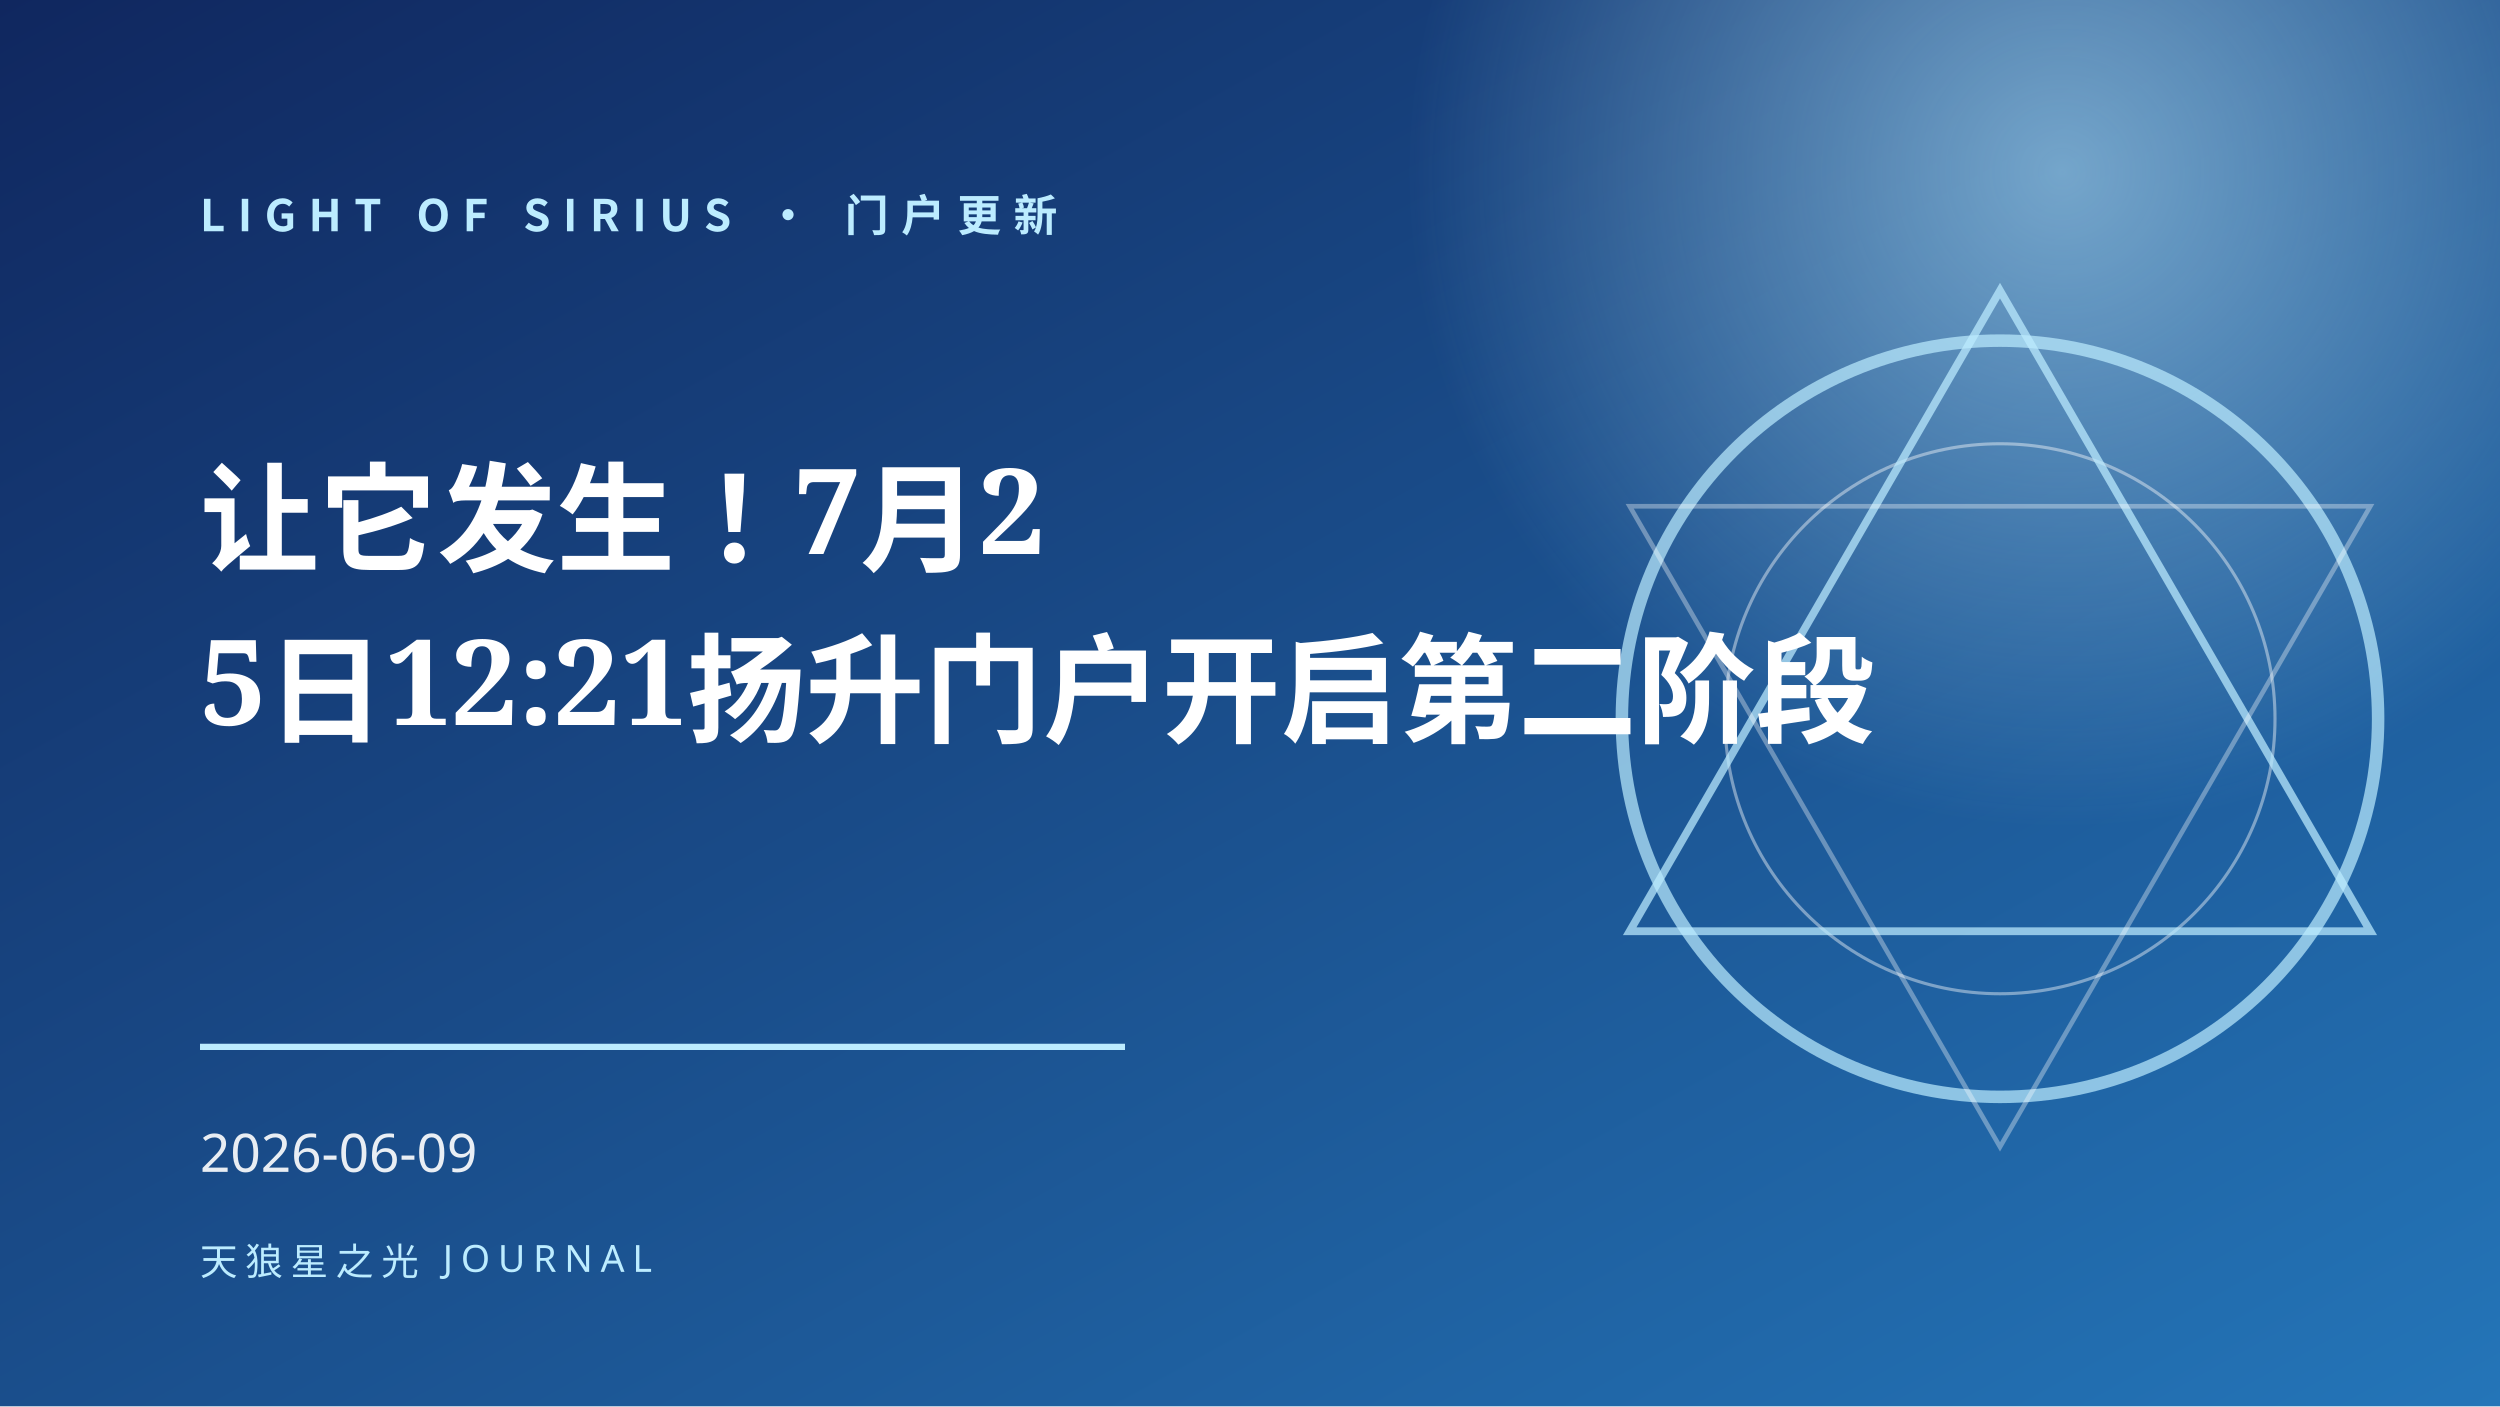
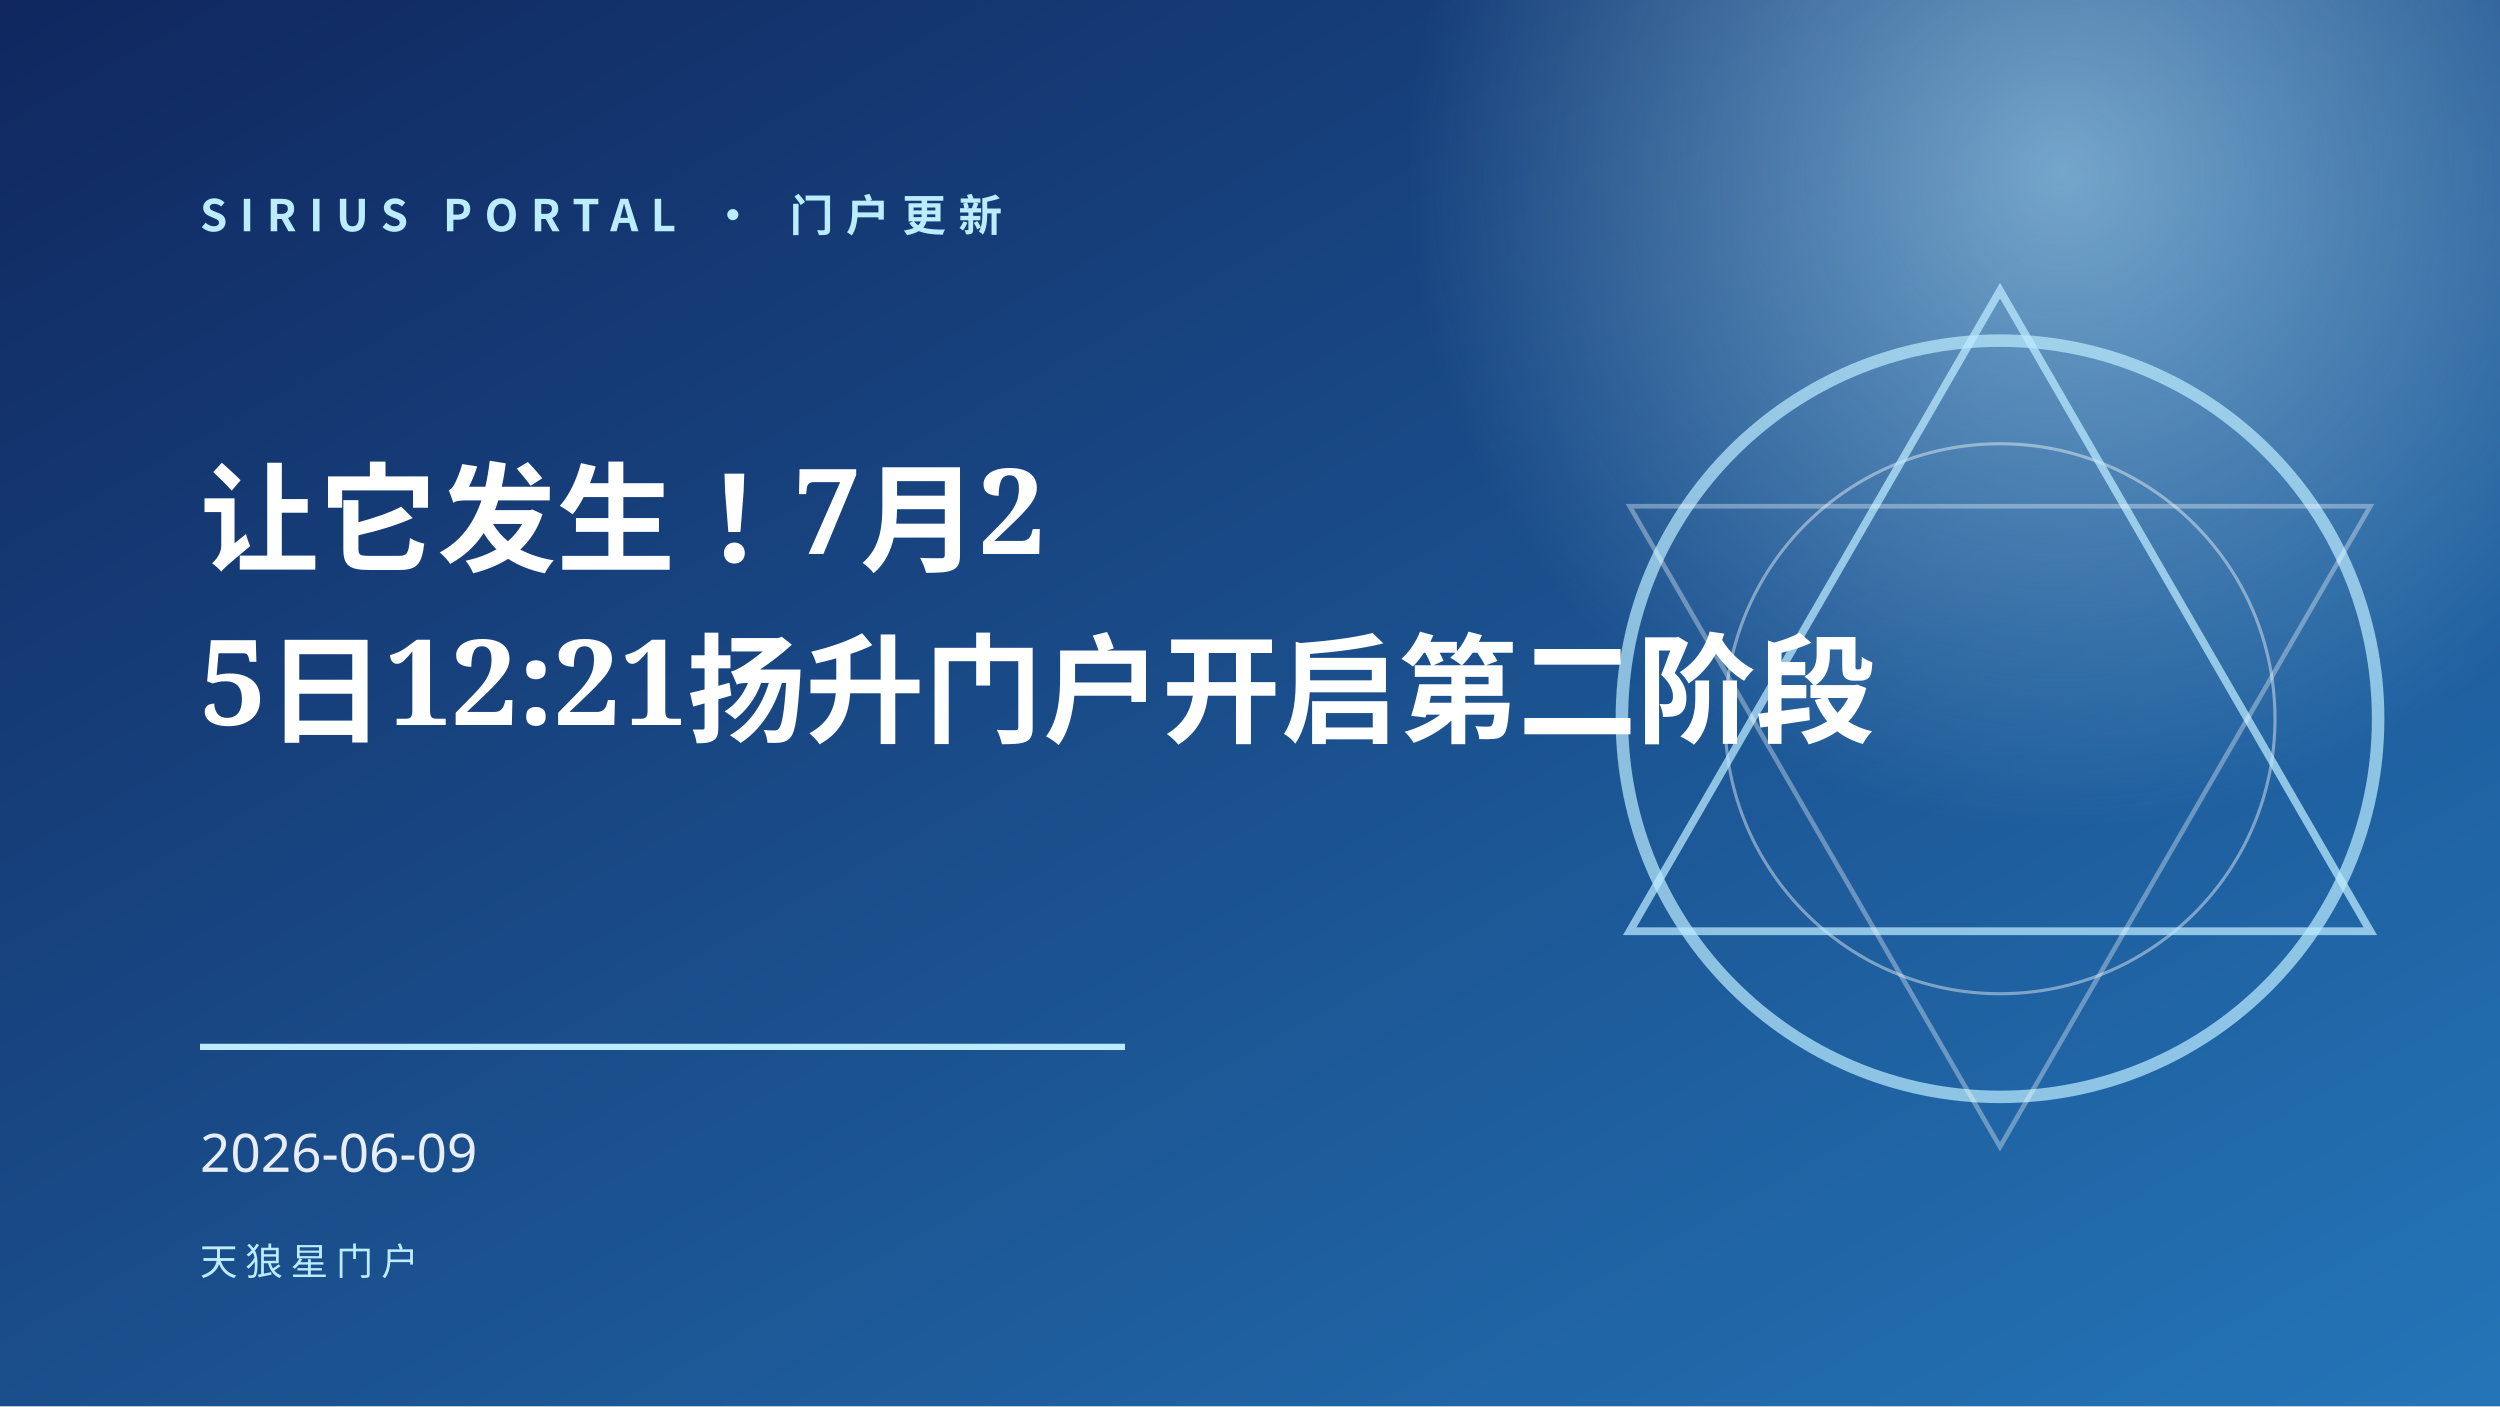
<svg xmlns="http://www.w3.org/2000/svg" width="1600" height="900" viewBox="0 0 1600 900" role="img" aria-label="让它发生！7月25日12:21扬升门户开启第二阶段">
  <defs>
    <linearGradient id="bg" x1="0" y1="0" x2="1" y2="1">
      <stop stop-color="#10275f" />
      <stop offset="1" stop-color="#2475b8" />
    </linearGradient>
    <radialGradient id="glow">
      <stop stop-color="#bcecff" stop-opacity=".56" />
      <stop offset="1" stop-color="#bcecff" stop-opacity="0" />
    </radialGradient>
  </defs>
  <rect width="1600" height="900" fill="url(#bg)" />
  <circle cx="1320" cy="110" r="420" fill="url(#glow)" />
  <circle cx="1280" cy="460" r="242" fill="none" stroke="#bcecff" stroke-width="8" opacity=".7" />
  <circle cx="1280" cy="460" r="176" fill="none" stroke="white" stroke-width="2" opacity=".42" />
  <path d="M1280 186 1517 596 1043 596Z" fill="none" stroke="#bcecff" stroke-width="5" opacity=".72" />
  <path d="M1043 324 1517 324 1280 734Z" fill="none" stroke="white" stroke-width="3" opacity=".34" />
-   <text x="128" y="148" fill="#bcecff" font-family="Microsoft YaHei, Noto Sans CJK SC, sans-serif" font-size="28" font-weight="700" letter-spacing="8">LIGHT OF SIRIUS · 门户更新</text>
+   <text x="128" y="148" fill="#bcecff" font-family="Microsoft YaHei, Noto Sans CJK SC, sans-serif" font-size="28" font-weight="700" letter-spacing="8">SIRIUS PORTAL · 门户更新</text>
  <text x="128" y="360" fill="white" font-family="STKaiti, KaiTi, Microsoft YaHei, serif" font-size="76" font-weight="700">
    <tspan x="128" dy="0">让它发生！7月2</tspan>
    <tspan x="128" dy="104">5日12:21扬升门户开启第二阶段</tspan>
  </text>
  <line x1="128" y1="670" x2="720" y2="670" stroke="#bcecff" stroke-width="4" />
  <text x="128" y="750" fill="white" opacity=".9" font-family="Microsoft YaHei, sans-serif" font-size="34">2026-06-09</text>
-   <text x="128" y="816" fill="#bcecff" font-family="Microsoft YaHei, sans-serif" font-size="24" letter-spacing="5">天狼星之光 JOURNAL</text>
+   <text x="128" y="816" fill="#bcecff" font-family="Microsoft YaHei, sans-serif" font-size="24" letter-spacing="5">天狼星门户</text>
</svg>
